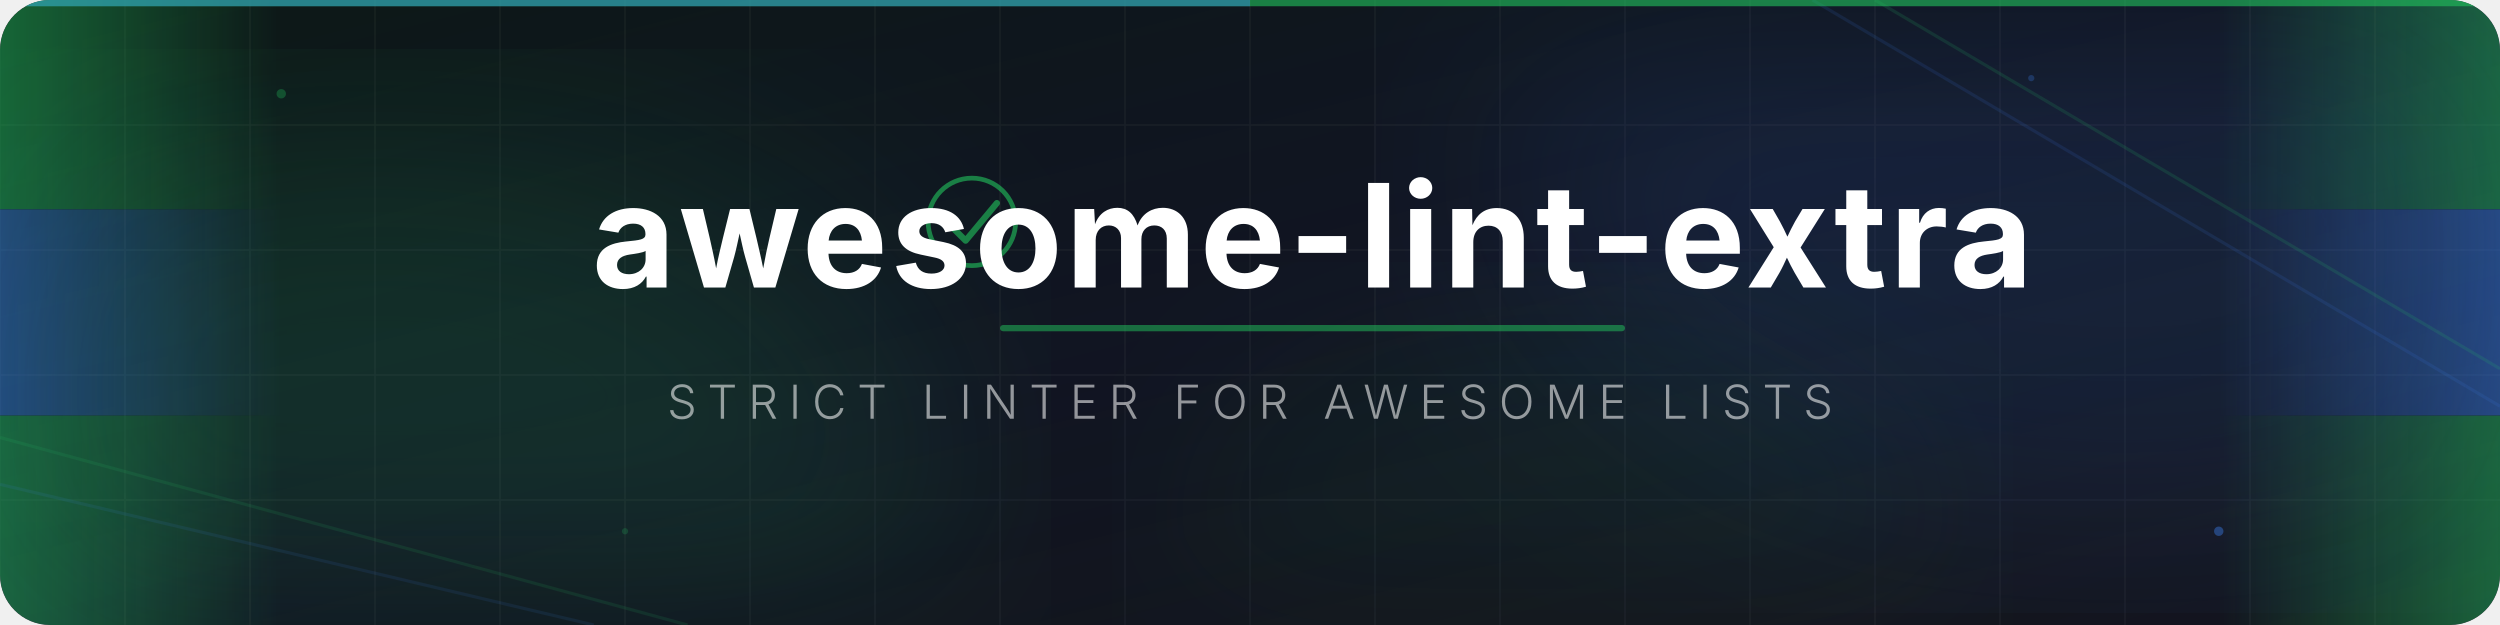
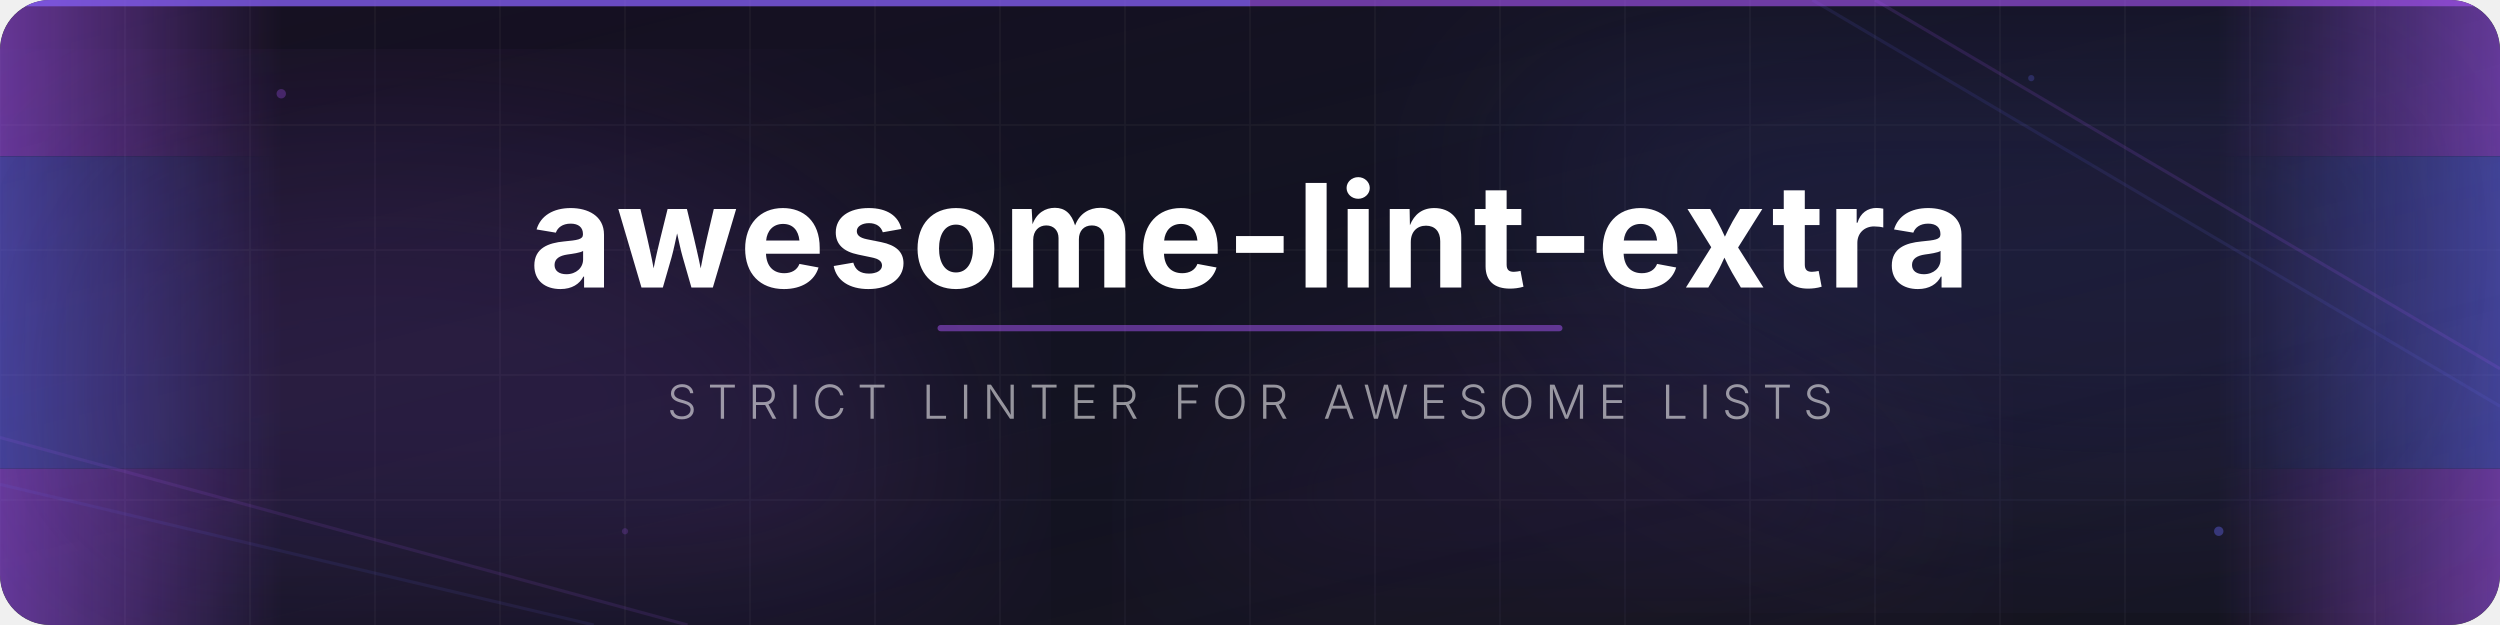
<svg xmlns="http://www.w3.org/2000/svg" viewBox="0 0 800 200" width="800" height="200">
  <defs>
    <clipPath id="rounded">
      <rect width="800" height="200" rx="16" ry="16" />
    </clipPath>
    <linearGradient id="bg" x1="0%" y1="0%" x2="100%" y2="100%">
      <stop offset="0%" stop-color="#0a0a0f" />
      <stop offset="100%" stop-color="#14141f" />
    </linearGradient>
    <linearGradient id="glow" x1="0%" y1="0%" x2="100%" y2="100%">
-       <stop offset="0%" stop-color="#22c55e" stop-opacity="0.08" />
-       <stop offset="50%" stop-color="#3b82f6" stop-opacity="0.05" />
-       <stop offset="100%" stop-color="#22c55e" stop-opacity="0.0" />
+       <stop offset="0%" stop-color="#a855f7" stop-opacity="0.08" />
+       <stop offset="50%" stop-color="#6366f1" stop-opacity="0.05" />
+       <stop offset="100%" stop-color="#a855f7" stop-opacity="0.0" />
    </linearGradient>
    <filter id="blur1">
      <feGaussianBlur stdDeviation="40" />
    </filter>
    <filter id="blur2">
      <feGaussianBlur stdDeviation="30" />
    </filter>
    <mask id="fade-left">
      <linearGradient id="fl" x1="0%" y1="0%" x2="100%" y2="0%">
        <stop offset="0%" stop-color="#fff" />
        <stop offset="100%" stop-color="#000" />
      </linearGradient>
      <rect width="90" height="200" fill="url(#fl)" />
    </mask>
    <mask id="fade-right">
      <linearGradient id="fr" x1="0%" y1="0%" x2="100%" y2="0%">
        <stop offset="0%" stop-color="#000" />
        <stop offset="100%" stop-color="#fff" />
      </linearGradient>
      <rect x="710" width="90" height="200" fill="url(#fr)" />
    </mask>
  </defs>
  <g clip-path="url(#rounded)">
    <rect width="800" height="200" fill="url(#bg)" />
    <g opacity="0.04" stroke="#fff" stroke-width="0.5" fill="none">
      <line x1="0" y1="0" x2="0" y2="200" />
      <line x1="40" y1="0" x2="40" y2="200" />
      <line x1="80" y1="0" x2="80" y2="200" />
      <line x1="120" y1="0" x2="120" y2="200" />
      <line x1="160" y1="0" x2="160" y2="200" />
      <line x1="200" y1="0" x2="200" y2="200" />
      <line x1="240" y1="0" x2="240" y2="200" />
      <line x1="280" y1="0" x2="280" y2="200" />
      <line x1="320" y1="0" x2="320" y2="200" />
      <line x1="360" y1="0" x2="360" y2="200" />
      <line x1="400" y1="0" x2="400" y2="200" />
      <line x1="440" y1="0" x2="440" y2="200" />
      <line x1="480" y1="0" x2="480" y2="200" />
      <line x1="520" y1="0" x2="520" y2="200" />
      <line x1="560" y1="0" x2="560" y2="200" />
      <line x1="600" y1="0" x2="600" y2="200" />
      <line x1="640" y1="0" x2="640" y2="200" />
      <line x1="680" y1="0" x2="680" y2="200" />
      <line x1="720" y1="0" x2="720" y2="200" />
      <line x1="760" y1="0" x2="760" y2="200" />
      <line x1="0" y1="40" x2="800" y2="40" />
      <line x1="0" y1="80" x2="800" y2="80" />
      <line x1="0" y1="120" x2="800" y2="120" />
      <line x1="0" y1="160" x2="800" y2="160" />
    </g>
-     <g mask="url(#fade-left)" opacity="0.45">
-       <rect x="0" y="0" width="90" height="67" fill="#22c55e" />
-       <rect x="0" y="67" width="90" height="66" fill="#3b82f6" />
-       <rect x="0" y="133" width="90" height="67" fill="#22c55e" />
+     <g mask="url(#fade-left)" opacity="0.55">
+       <rect x="0" y="0" width="90" height="50" fill="#a855f7" />
+       <rect x="0" y="50" width="90" height="100" fill="#6366f1" />
+       <rect x="0" y="150" width="90" height="50" fill="#a855f7" />
    </g>
-     <g mask="url(#fade-right)" opacity="0.45">
-       <rect x="710" y="0" width="90" height="67" fill="#22c55e" />
-       <rect x="710" y="67" width="90" height="66" fill="#3b82f6" />
-       <rect x="710" y="133" width="90" height="67" fill="#22c55e" />
+     <g mask="url(#fade-right)" opacity="0.55">
+       <rect x="710" y="0" width="90" height="50" fill="#a855f7" />
+       <rect x="710" y="50" width="90" height="100" fill="#6366f1" />
+       <rect x="710" y="150" width="90" height="50" fill="#a855f7" />
    </g>
-     <ellipse cx="120" cy="160" rx="180" ry="120" fill="#22c55e" opacity="0.15" filter="url(#blur1)" />
-     <ellipse cx="680" cy="40" rx="200" ry="130" fill="#3b82f6" opacity="0.12" filter="url(#blur1)" />
-     <ellipse cx="500" cy="180" rx="120" ry="80" fill="#22c55e" opacity="0.06" filter="url(#blur2)" />
-     <line x1="580" y1="0" x2="800" y2="130" stroke="#3b82f6" stroke-width="1" opacity="0.12" />
-     <line x1="600" y1="0" x2="800" y2="118" stroke="#22c55e" stroke-width="1" opacity="0.15" />
-     <line x1="0" y1="140" x2="220" y2="200" stroke="#22c55e" stroke-width="1" opacity="0.12" />
-     <line x1="0" y1="155" x2="190" y2="200" stroke="#3b82f6" stroke-width="1" opacity="0.1" />
+     <ellipse cx="120" cy="160" rx="180" ry="120" fill="#a855f7" opacity="0.15" filter="url(#blur1)" />
+     <ellipse cx="680" cy="40" rx="200" ry="130" fill="#6366f1" opacity="0.12" filter="url(#blur1)" />
+     <ellipse cx="500" cy="180" rx="120" ry="80" fill="#a855f7" opacity="0.06" filter="url(#blur2)" />
+     <line x1="580" y1="0" x2="800" y2="130" stroke="#6366f1" stroke-width="1" opacity="0.12" />
+     <line x1="600" y1="0" x2="800" y2="118" stroke="#a855f7" stroke-width="1" opacity="0.15" />
+     <line x1="0" y1="140" x2="220" y2="200" stroke="#a855f7" stroke-width="1" opacity="0.12" />
+     <line x1="0" y1="155" x2="190" y2="200" stroke="#6366f1" stroke-width="1" opacity="0.1" />
    <rect width="800" height="200" fill="url(#glow)" />
-     <circle cx="90" cy="30" r="1.5" fill="#22c55e" opacity="0.3" />
-     <circle cx="710" cy="170" r="1.5" fill="#3b82f6" opacity="0.4" />
-     <circle cx="200" cy="170" r="1" fill="#22c55e" opacity="0.2" />
-     <circle cx="650" cy="25" r="1" fill="#3b82f6" opacity="0.25" />
-     <g transform="translate(295, 55)" opacity="0.6">
-       <circle cx="16" cy="16" r="14" stroke="#22c55e" stroke-width="1.5" fill="none" />
-       <polyline points="8,16 14,22 24,10" stroke="#22c55e" stroke-width="2" fill="none" stroke-linecap="round" stroke-linejoin="round" />
-     </g>
-     <text x="420" y="92" text-anchor="middle" font-family="'SF Pro Display', 'Inter', system-ui, -apple-system, 'Segoe UI', Helvetica, Arial, sans-serif" font-size="46" fill="#fff" font-weight="700" letter-spacing="1">awesome-lint-extra</text>
-     <rect x="320" y="104" width="200" height="2" rx="1" fill="#22c55e" opacity="0.5" />
+     <circle cx="90" cy="30" r="1.5" fill="#a855f7" opacity="0.3" />
+     <circle cx="710" cy="170" r="1.5" fill="#6366f1" opacity="0.4" />
+     <circle cx="200" cy="170" r="1" fill="#a855f7" opacity="0.2" />
+     <circle cx="650" cy="25" r="1" fill="#6366f1" opacity="0.25" />
+     <text x="400" y="92" text-anchor="middle" font-family="'SF Pro Display', 'Inter', system-ui, -apple-system, 'Segoe UI', Helvetica, Arial, sans-serif" font-size="46" fill="#fff" font-weight="700" letter-spacing="1">awesome-lint-extra</text>
+     <rect x="300" y="104" width="200" height="2" rx="1" fill="#a855f7" opacity="0.5" />
    <text x="400" y="134" text-anchor="middle" font-family="'SF Pro Display', 'Inter', system-ui, -apple-system, 'Segoe UI', Helvetica, Arial, sans-serif" font-size="15" fill="rgba(255,255,255,0.55)" font-weight="300" letter-spacing="3.5">STRICT LINTER FOR AWESOME LISTS</text>
-     <rect width="800" height="2" fill="#22c55e" opacity="0.6" />
-     <rect x="0" y="0" width="400" height="2" fill="#3b82f6" opacity="0.4" />
+     <rect width="800" height="2" fill="#a855f7" opacity="0.6" />
+     <rect x="0" y="0" width="400" height="2" fill="#6366f1" opacity="0.4" />
  </g>
</svg>
